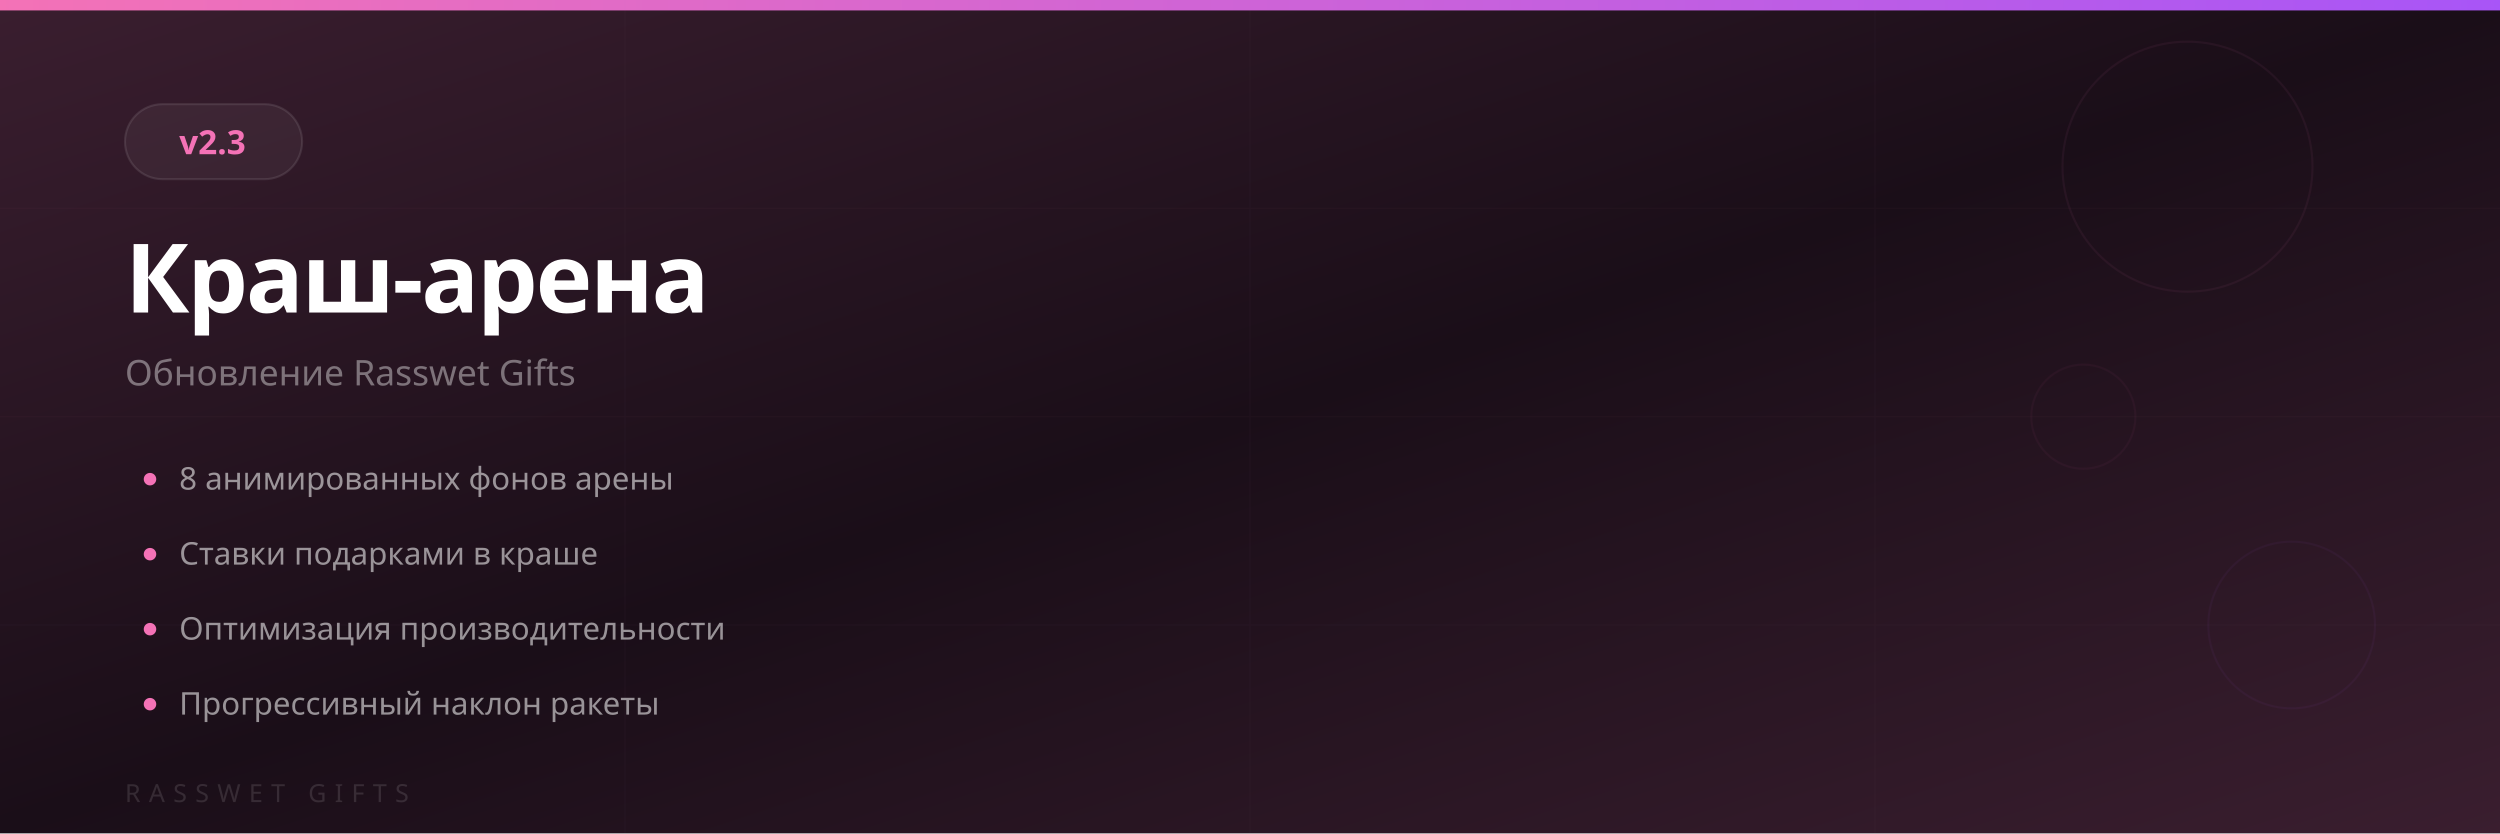
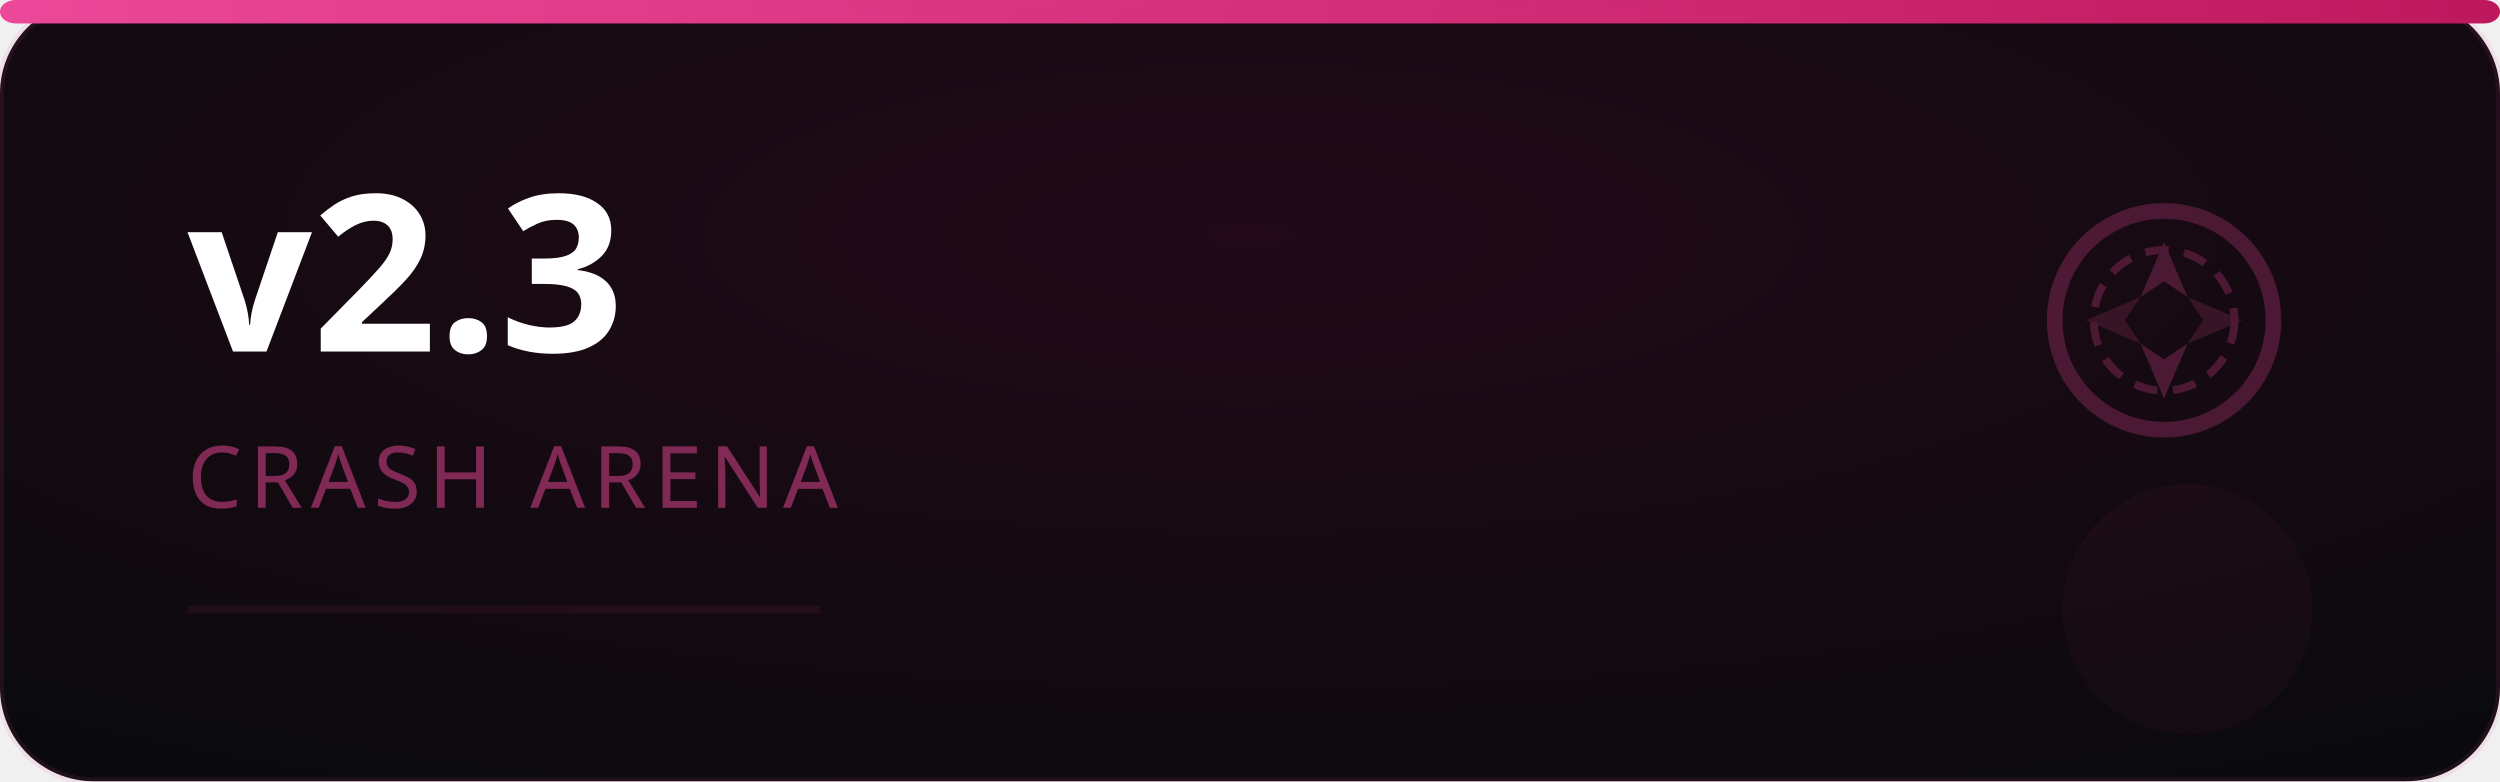
- <svg xmlns="http://www.w3.org/2000/svg" viewBox="0 0 1200 400">
+ <svg xmlns="http://www.w3.org/2000/svg" viewBox="0 0 320 100">
  <defs>
-     <linearGradient id="bg" x1="0%" y1="0%" x2="100%" y2="100%">
-       <stop offset="0%" stop-color="#3A1E2F" />
-       <stop offset="50%" stop-color="#1A0E18" />
-       <stop offset="100%" stop-color="#3A1E2F" />
+     <radialGradient id="bb23" cx="50%" cy="30%" r="80%">
+       <stop offset="0%" stop-color="#220A18" />
+       <stop offset="100%" stop-color="#0A0A0C" />
+     </radialGradient>
+     <linearGradient id="ba23" x1="0" y1="0" x2="1" y2="0">
+       <stop offset="0%" stop-color="#EC4899" />
+       <stop offset="100%" stop-color="#BE185D" />
    </linearGradient>
-     <linearGradient id="ac" x1="0%" y1="0%" x2="100%" y2="0%">
-       <stop offset="0%" stop-color="#F472B6" />
-       <stop offset="100%" stop-color="#A855F7" />
-     </linearGradient>
+     <radialGradient id="glb23" cx="50%" cy="0%" rx="50%" ry="40%">
+       <stop offset="0%" stop-color="#EC4899" stop-opacity="0.08" />
+       <stop offset="100%" stop-color="#EC4899" stop-opacity="0" />
+     </radialGradient>
  </defs>
-   <rect width="1200" height="400" fill="url(#bg)" />
-   <rect x="0" y="0" width="1200" height="5" fill="url(#ac)" />
-   <g opacity=".03" stroke="#F472B6" stroke-width=".5">
-     <line x1="0" y1="100" x2="1200" y2="100" />
-     <line x1="0" y1="200" x2="1200" y2="200" />
-     <line x1="0" y1="300" x2="1200" y2="300" />
-     <line x1="300" y1="0" x2="300" y2="400" />
-     <line x1="600" y1="0" x2="600" y2="400" />
-     <line x1="900" y1="0" x2="900" y2="400" />
+   <rect width="320" height="100" rx="12" fill="url(#bb23)" stroke="#EC4899" stroke-opacity="0.1" />
+   <rect y="0" width="320" height="3" rx="2" fill="url(#ba23)" />
+   <ellipse cx="160" cy="5" rx="120" ry="40" fill="url(#glb23)" />
+   <circle cx="280" cy="78" r="16" fill="#EC4899" fill-opacity="0.04" />
+   <line x1="24" y1="78" x2="105" y2="78" stroke="#EC4899" stroke-opacity="0.08" stroke-width="1" />
+   <text x="24" y="45" font-family="system-ui,sans-serif" font-size="28" font-weight="900" fill="white">v2.3</text>
+   <text x="24" y="65" font-family="system-ui,sans-serif" font-size="11" fill="#EC4899" fill-opacity="0.5" letter-spacing="1">CRASH ARENA</text>
+   <g transform="translate(265, 25)" opacity="0.25">
+     <circle cx="12" cy="16" r="14" fill="none" stroke="#EC4899" stroke-width="2" />
+     <circle cx="12" cy="16" r="9" fill="none" stroke="#EC4899" stroke-width="1" stroke-dasharray="3 2" />
+     <polygon points="12,6 15,13 12,11 9,13" fill="#EC4899" />
+     <polygon points="12,26 9,19 12,21 15,19" fill="#EC4899" />
+     <polygon points="2,16 9,13 7,16 9,19" fill="#EC4899" fill-opacity="0.6" />
+     <polygon points="22,16 15,13 17,16 15,19" fill="#EC4899" fill-opacity="0.6" />
  </g>
-   <circle cx="1050" cy="80" r="60" fill="none" stroke="#F472B6" stroke-width="1" opacity=".06" />
-   <circle cx="1100" cy="300" r="40" fill="none" stroke="#A855F7" stroke-width="1" opacity=".05" />
-   <circle cx="1000" cy="200" r="25" fill="none" stroke="#F472B6" stroke-width="1" opacity=".04" />
-   <rect x="60" y="50" width="85" height="36" rx="18" fill="rgba(255,255,255,0.05)" stroke="rgba(255,255,255,0.1)" stroke-width="1" />
-   <text x="102" y="74" font-family="system-ui,sans-serif" font-size="16" font-weight="800" fill="#F472B6" text-anchor="middle">v2.3</text>
-   <text x="60" y="150" font-family="system-ui,sans-serif" font-size="46" font-weight="900" fill="#fff" letter-spacing="-1">Краш-арена</text>
-   <text x="60" y="185" font-family="system-ui,sans-serif" font-size="17" fill="rgba(255,255,255,0.4)">Обновление Rasswet Gifts</text>
-   <g>
-     <circle cx="72" cy="230" r="3" fill="#F472B6" />
-     <text x="86" y="235" font-family="system-ui,sans-serif" font-size="15" fill="rgba(255,255,255,0.55)">8 анимированных фонов арены</text>
-     <circle cx="72" cy="266" r="3" fill="#F472B6" />
-     <text x="86" y="271" font-family="system-ui,sans-serif" font-size="15" fill="rgba(255,255,255,0.55)">Ставки подарками в краше</text>
-     <circle cx="72" cy="302" r="3" fill="#F472B6" />
-     <text x="86" y="307" font-family="system-ui,sans-serif" font-size="15" fill="rgba(255,255,255,0.55)">Оптимизация производительности</text>
-     <circle cx="72" cy="338" r="3" fill="#F472B6" />
-     <text x="86" y="343" font-family="system-ui,sans-serif" font-size="15" fill="rgba(255,255,255,0.55)">Прогрессивный наклон ракеты</text>
-   </g>
-   <text x="60" y="385" font-family="system-ui,sans-serif" font-size="12" fill="rgba(255,255,255,0.12)" letter-spacing="4">RASSWET GIFTS</text>
</svg>
